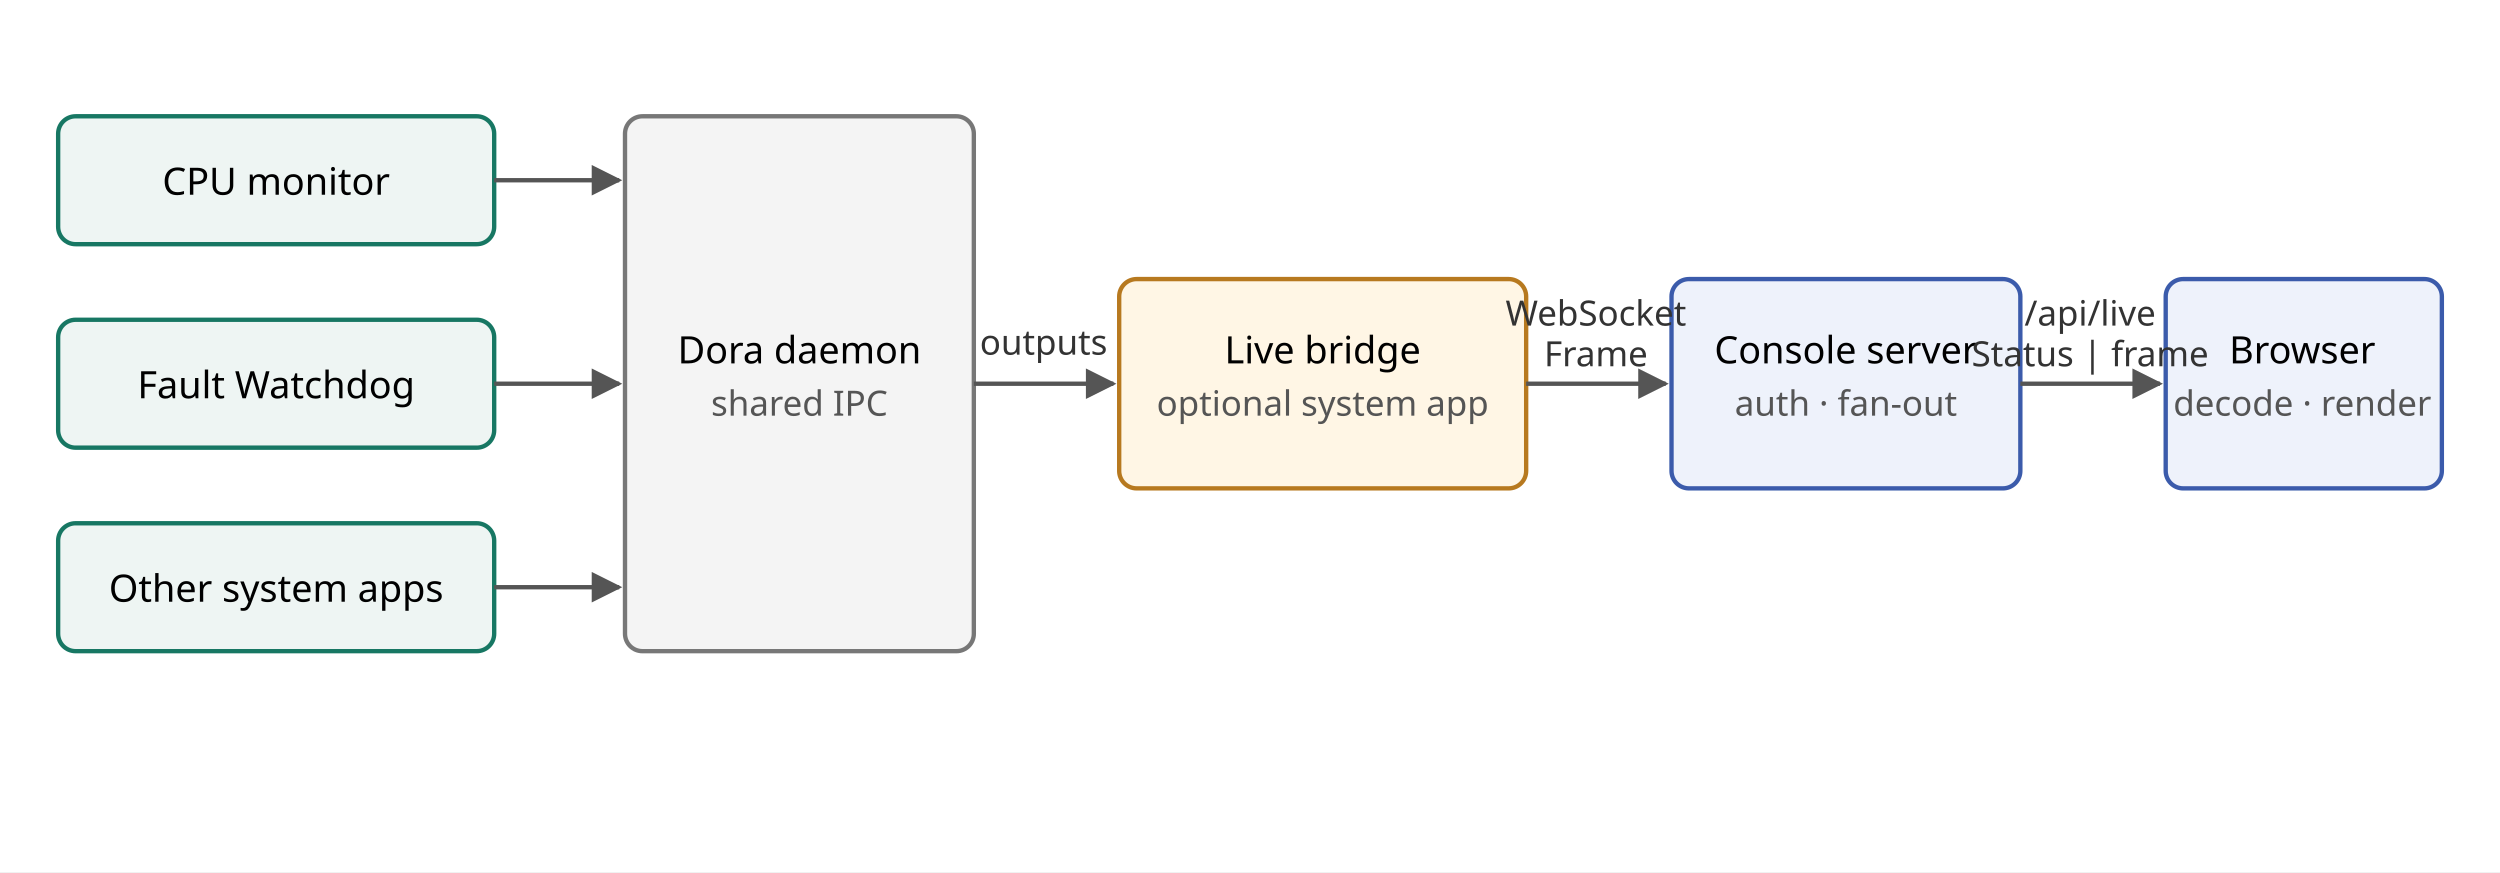
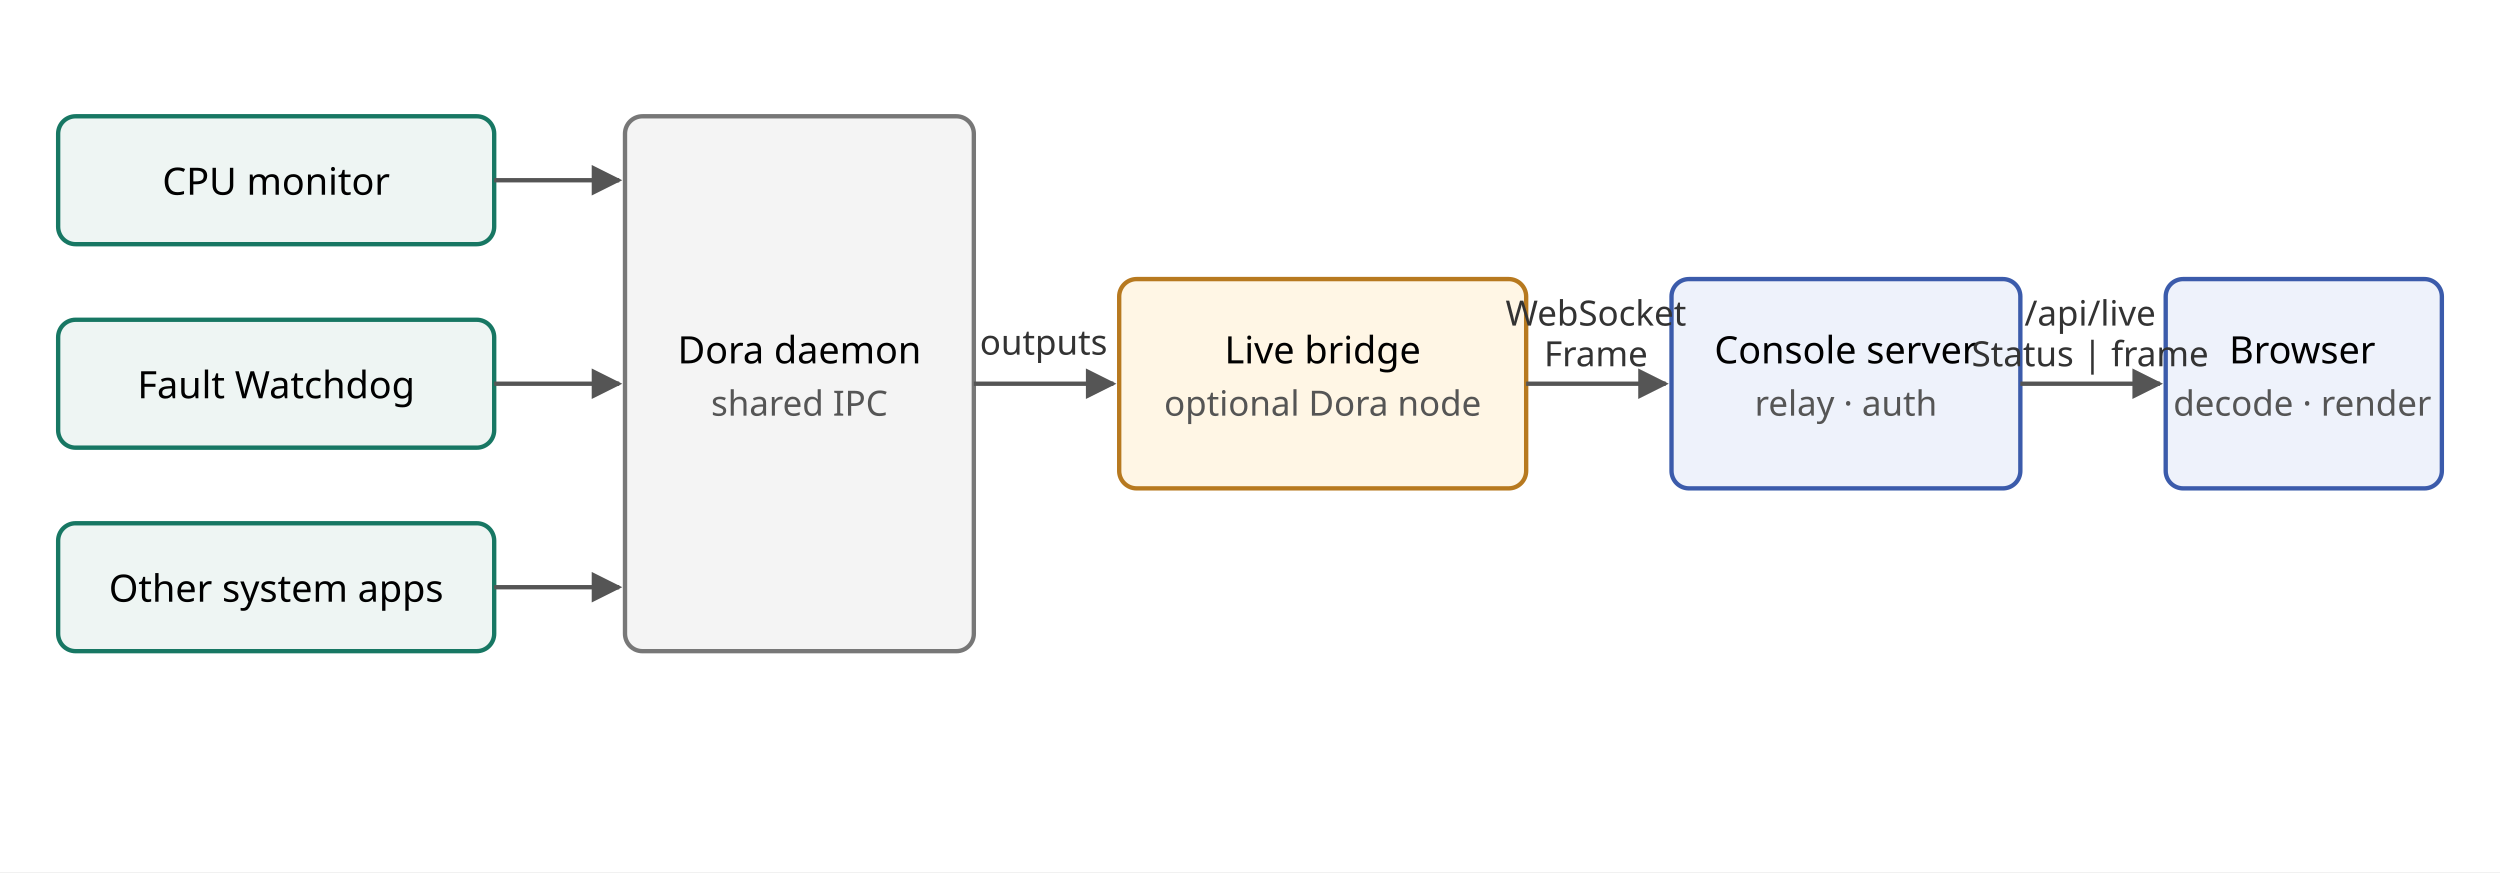
<svg xmlns="http://www.w3.org/2000/svg" viewBox="0 0 860 300" font-family="system-ui, sans-serif" font-size="13">
  <defs>
    <marker id="a" viewBox="0 0 10 10" refX="9" refY="5" markerWidth="7" markerHeight="7" orient="auto">
      <path d="M0,0 L10,5 L0,10 z" fill="#555" />
    </marker>
  </defs>
  <rect width="860" height="300" fill="#fff" />
  <g fill="#eef5f3" stroke="#177763" stroke-width="1.5">
    <rect x="20" y="40" width="150" height="44" rx="6" />
    <rect x="20" y="110" width="150" height="44" rx="6" />
    <rect x="20" y="180" width="150" height="44" rx="6" />
  </g>
  <g text-anchor="middle">
    <text x="95" y="67">CPU monitor</text>
    <text x="95" y="137">Fault Watchdog</text>
    <text x="95" y="207">Other system apps</text>
  </g>
  <rect x="215" y="40" width="120" height="184" rx="6" fill="#f4f4f4" stroke="#777" stroke-width="1.5" />
  <text x="275" y="125" text-anchor="middle">Dora daemon</text>
  <text x="275" y="143" text-anchor="middle" fill="#555" font-size="12">shared IPC</text>
  <rect x="385" y="96" width="140" height="72" rx="6" fill="#fff6e5" stroke="#b7791f" stroke-width="1.5" />
  <text x="455" y="125" text-anchor="middle">Live bridge</text>
-   <text x="455" y="143" text-anchor="middle" fill="#555" font-size="12">optional system app</text>
+   <text x="455" y="143" text-anchor="middle" fill="#555" font-size="12">optional Dora node</text>
  <rect x="575" y="96" width="120" height="72" rx="6" fill="#eef2fb" stroke="#3b5bab" stroke-width="1.5" />
  <text x="635" y="125" text-anchor="middle">Console server</text>
-   <text x="635" y="143" text-anchor="middle" fill="#555" font-size="12">auth · fan-out</text>
+   <text x="635" y="143" text-anchor="middle" fill="#555" font-size="12">relay · auth</text>
  <rect x="745" y="96" width="95" height="72" rx="6" fill="#eef2fb" stroke="#3b5bab" stroke-width="1.5" />
  <text x="792" y="125" text-anchor="middle">Browser</text>
  <text x="792" y="143" text-anchor="middle" fill="#555" font-size="12">decode · render</text>
  <g stroke="#555" stroke-width="1.5" marker-end="url(#a)">
    <line x1="170" y1="62" x2="213" y2="62" />
    <line x1="170" y1="132" x2="213" y2="132" />
    <line x1="170" y1="202" x2="213" y2="202" />
    <line x1="335" y1="132" x2="383" y2="132" />
    <line x1="525" y1="132" x2="573" y2="132" />
    <line x1="695" y1="132" x2="743" y2="132" />
  </g>
  <g fill="#333" font-size="12" text-anchor="middle">
    <text x="359" y="122">outputs</text>
    <text x="549" y="112">WebSocket</text>
    <text x="549" y="126">Frame</text>
    <text x="719" y="112">/api/live</text>
    <text x="719" y="126">Status | frame</text>
  </g>
</svg>
